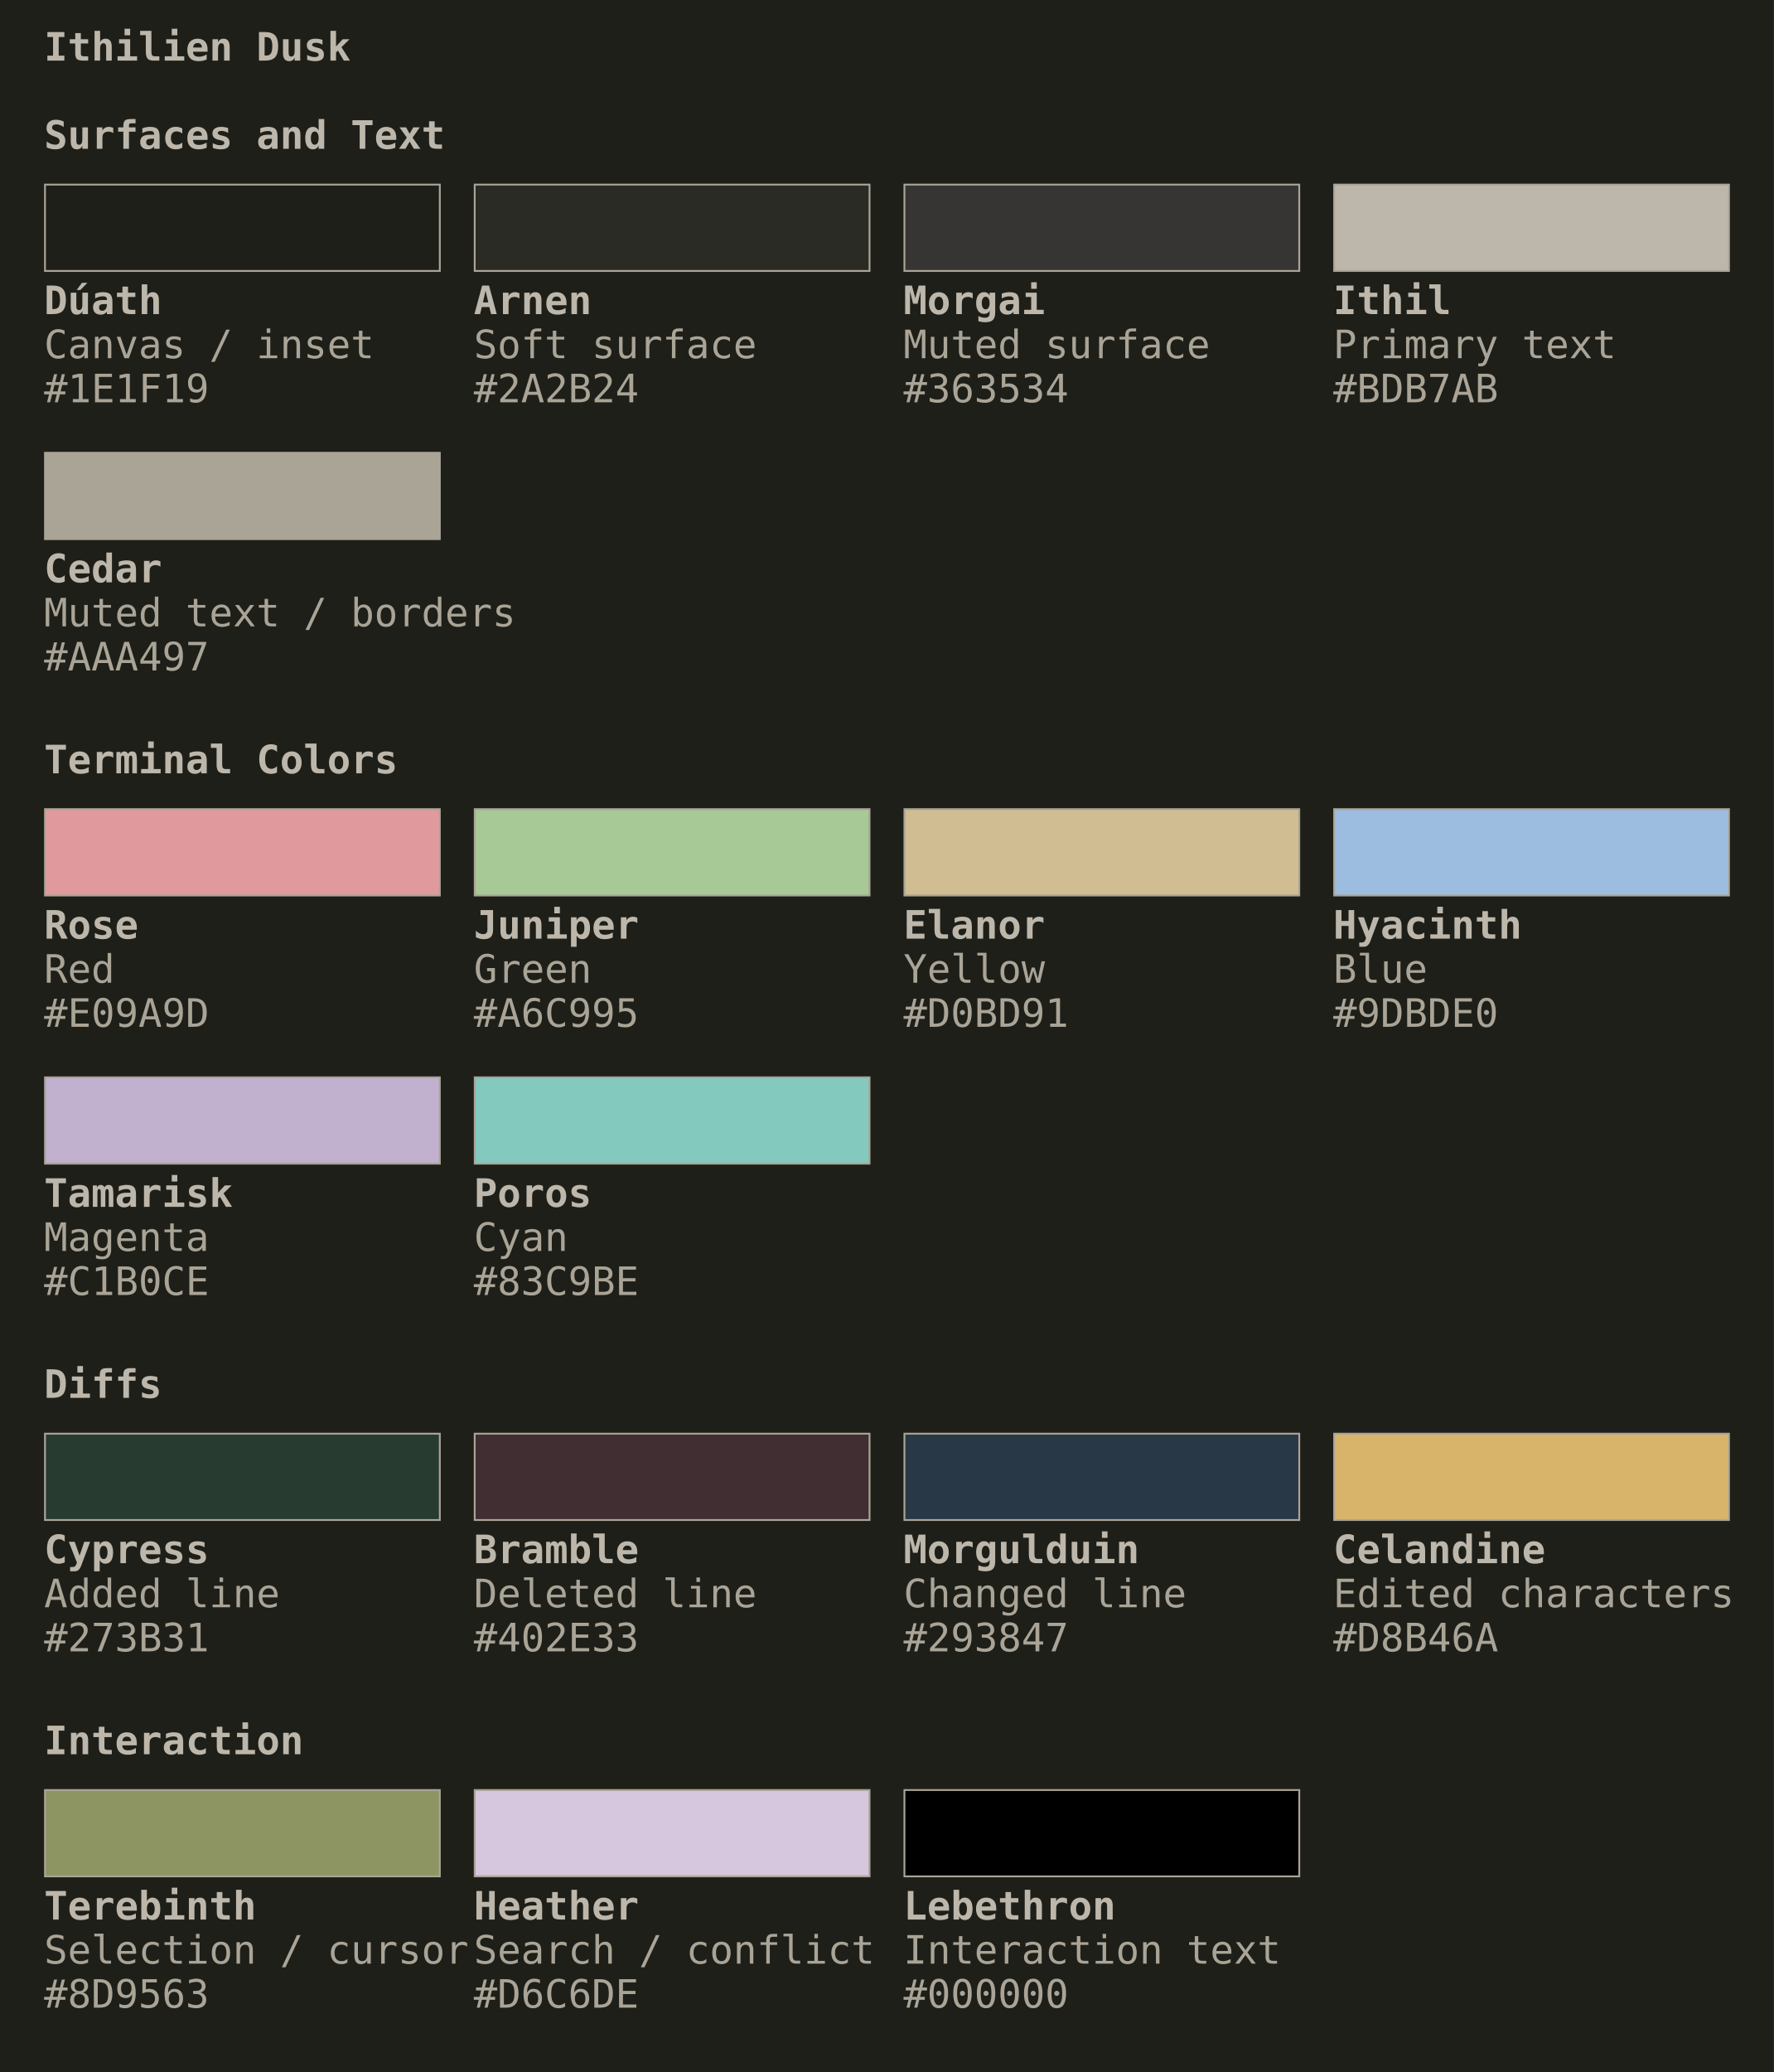
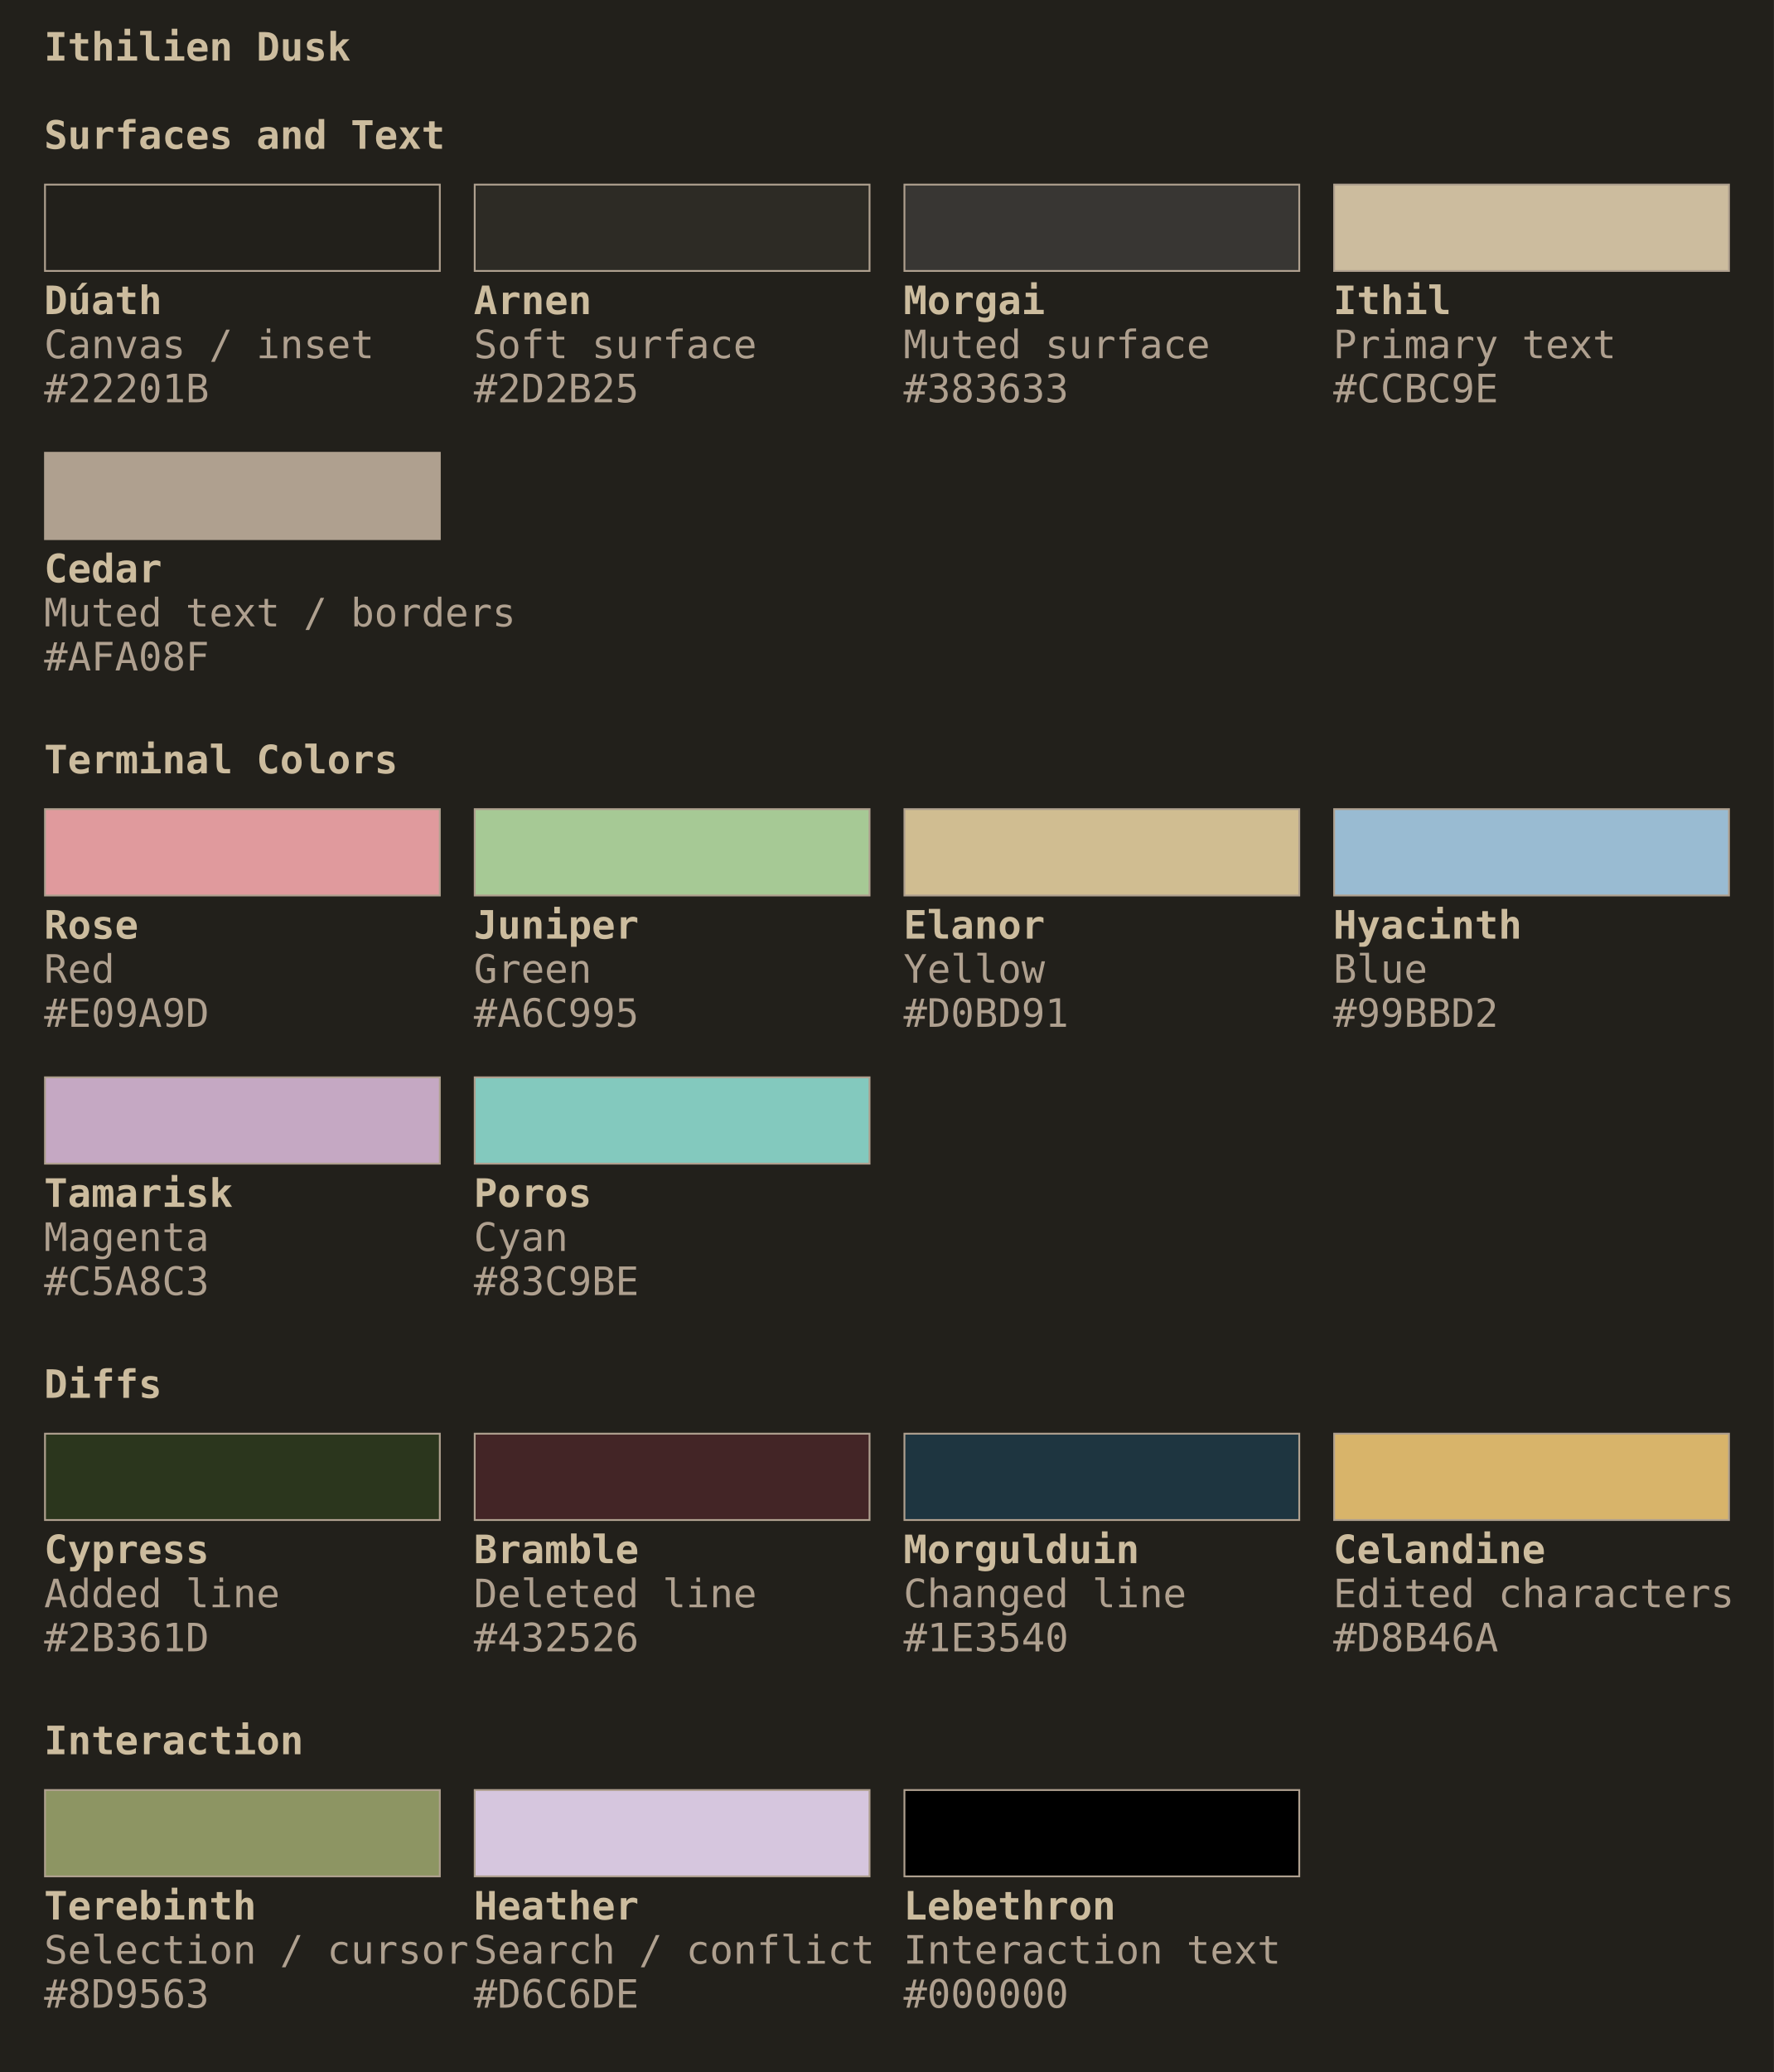
<svg xmlns="http://www.w3.org/2000/svg" xml:space="preserve" width="966" height="1128" viewBox="0 0 966 1128">
  <style>text{font-family:"Berkeley Mono Retina",monospace;font-size:16pt}</style>
-   <rect x="0" y="0" width="966" height="1128" fill="#1E1F19" />
-   <text x="24" y="33" fill="#BDB7AB" font-weight="700">Ithilien Dusk</text>
-   <text x="24" y="81" fill="#BDB7AB" font-weight="700">Surfaces and Text</text>
-   <rect x="24" y="100" width="216" height="48" fill="#AAA497" />
-   <rect x="25" y="101" width="214" height="46" fill="#1E1F19" />
-   <text x="24" y="171" fill="#BDB7AB" font-weight="700">Dúath</text>
-   <text x="24" y="195" fill="#AAA497">Canvas / inset</text>
-   <text x="24" y="219" fill="#AAA497">#1E1F19</text>
-   <rect x="258" y="100" width="216" height="48" fill="#AAA497" />
-   <rect x="259" y="101" width="214" height="46" fill="#2A2B24" />
-   <text x="258" y="171" fill="#BDB7AB" font-weight="700">Arnen</text>
-   <text x="258" y="195" fill="#AAA497">Soft surface</text>
-   <text x="258" y="219" fill="#AAA497">#2A2B24</text>
-   <rect x="492" y="100" width="216" height="48" fill="#AAA497" />
-   <rect x="493" y="101" width="214" height="46" fill="#363534" />
-   <text x="492" y="171" fill="#BDB7AB" font-weight="700">Morgai</text>
-   <text x="492" y="195" fill="#AAA497">Muted surface</text>
-   <text x="492" y="219" fill="#AAA497">#363534</text>
-   <rect x="726" y="100" width="216" height="48" fill="#AAA497" />
-   <rect x="727" y="101" width="214" height="46" fill="#BDB7AB" />
-   <text x="726" y="171" fill="#BDB7AB" font-weight="700">Ithil</text>
-   <text x="726" y="195" fill="#AAA497">Primary text</text>
-   <text x="726" y="219" fill="#AAA497">#BDB7AB</text>
-   <rect x="24" y="246" width="216" height="48" fill="#AAA497" />
-   <rect x="25" y="247" width="214" height="46" fill="#AAA497" />
-   <text x="24" y="317" fill="#BDB7AB" font-weight="700">Cedar</text>
-   <text x="24" y="341" fill="#AAA497">Muted text / borders</text>
-   <text x="24" y="365" fill="#AAA497">#AAA497</text>
-   <text x="24" y="421" fill="#BDB7AB" font-weight="700">Terminal Colors</text>
-   <rect x="24" y="440" width="216" height="48" fill="#AAA497" />
+   <rect x="0" y="0" width="966" height="1128" fill="#22201B" />
+   <text x="24" y="33" fill="#CCBC9E" font-weight="700">Ithilien Dusk</text>
+   <text x="24" y="81" fill="#CCBC9E" font-weight="700">Surfaces and Text</text>
+   <rect x="24" y="100" width="216" height="48" fill="#AFA08F" />
+   <rect x="25" y="101" width="214" height="46" fill="#22201B" />
+   <text x="24" y="171" fill="#CCBC9E" font-weight="700">Dúath</text>
+   <text x="24" y="195" fill="#AFA08F">Canvas / inset</text>
+   <text x="24" y="219" fill="#AFA08F">#22201B</text>
+   <rect x="258" y="100" width="216" height="48" fill="#AFA08F" />
+   <rect x="259" y="101" width="214" height="46" fill="#2D2B25" />
+   <text x="258" y="171" fill="#CCBC9E" font-weight="700">Arnen</text>
+   <text x="258" y="195" fill="#AFA08F">Soft surface</text>
+   <text x="258" y="219" fill="#AFA08F">#2D2B25</text>
+   <rect x="492" y="100" width="216" height="48" fill="#AFA08F" />
+   <rect x="493" y="101" width="214" height="46" fill="#383633" />
+   <text x="492" y="171" fill="#CCBC9E" font-weight="700">Morgai</text>
+   <text x="492" y="195" fill="#AFA08F">Muted surface</text>
+   <text x="492" y="219" fill="#AFA08F">#383633</text>
+   <rect x="726" y="100" width="216" height="48" fill="#AFA08F" />
+   <rect x="727" y="101" width="214" height="46" fill="#CCBC9E" />
+   <text x="726" y="171" fill="#CCBC9E" font-weight="700">Ithil</text>
+   <text x="726" y="195" fill="#AFA08F">Primary text</text>
+   <text x="726" y="219" fill="#AFA08F">#CCBC9E</text>
+   <rect x="24" y="246" width="216" height="48" fill="#AFA08F" />
+   <rect x="25" y="247" width="214" height="46" fill="#AFA08F" />
+   <text x="24" y="317" fill="#CCBC9E" font-weight="700">Cedar</text>
+   <text x="24" y="341" fill="#AFA08F">Muted text / borders</text>
+   <text x="24" y="365" fill="#AFA08F">#AFA08F</text>
+   <text x="24" y="421" fill="#CCBC9E" font-weight="700">Terminal Colors</text>
+   <rect x="24" y="440" width="216" height="48" fill="#AFA08F" />
  <rect x="25" y="441" width="214" height="46" fill="#E09A9D" />
-   <text x="24" y="511" fill="#BDB7AB" font-weight="700">Rose</text>
-   <text x="24" y="535" fill="#AAA497">Red</text>
-   <text x="24" y="559" fill="#AAA497">#E09A9D</text>
-   <rect x="258" y="440" width="216" height="48" fill="#AAA497" />
+   <text x="24" y="511" fill="#CCBC9E" font-weight="700">Rose</text>
+   <text x="24" y="535" fill="#AFA08F">Red</text>
+   <text x="24" y="559" fill="#AFA08F">#E09A9D</text>
+   <rect x="258" y="440" width="216" height="48" fill="#AFA08F" />
  <rect x="259" y="441" width="214" height="46" fill="#A6C995" />
-   <text x="258" y="511" fill="#BDB7AB" font-weight="700">Juniper</text>
-   <text x="258" y="535" fill="#AAA497">Green</text>
-   <text x="258" y="559" fill="#AAA497">#A6C995</text>
-   <rect x="492" y="440" width="216" height="48" fill="#AAA497" />
+   <text x="258" y="511" fill="#CCBC9E" font-weight="700">Juniper</text>
+   <text x="258" y="535" fill="#AFA08F">Green</text>
+   <text x="258" y="559" fill="#AFA08F">#A6C995</text>
+   <rect x="492" y="440" width="216" height="48" fill="#AFA08F" />
  <rect x="493" y="441" width="214" height="46" fill="#D0BD91" />
-   <text x="492" y="511" fill="#BDB7AB" font-weight="700">Elanor</text>
-   <text x="492" y="535" fill="#AAA497">Yellow</text>
-   <text x="492" y="559" fill="#AAA497">#D0BD91</text>
-   <rect x="726" y="440" width="216" height="48" fill="#AAA497" />
-   <rect x="727" y="441" width="214" height="46" fill="#9DBDE0" />
-   <text x="726" y="511" fill="#BDB7AB" font-weight="700">Hyacinth</text>
-   <text x="726" y="535" fill="#AAA497">Blue</text>
-   <text x="726" y="559" fill="#AAA497">#9DBDE0</text>
-   <rect x="24" y="586" width="216" height="48" fill="#AAA497" />
-   <rect x="25" y="587" width="214" height="46" fill="#C1B0CE" />
-   <text x="24" y="657" fill="#BDB7AB" font-weight="700">Tamarisk</text>
-   <text x="24" y="681" fill="#AAA497">Magenta</text>
-   <text x="24" y="705" fill="#AAA497">#C1B0CE</text>
-   <rect x="258" y="586" width="216" height="48" fill="#AAA497" />
+   <text x="492" y="511" fill="#CCBC9E" font-weight="700">Elanor</text>
+   <text x="492" y="535" fill="#AFA08F">Yellow</text>
+   <text x="492" y="559" fill="#AFA08F">#D0BD91</text>
+   <rect x="726" y="440" width="216" height="48" fill="#AFA08F" />
+   <rect x="727" y="441" width="214" height="46" fill="#99BBD2" />
+   <text x="726" y="511" fill="#CCBC9E" font-weight="700">Hyacinth</text>
+   <text x="726" y="535" fill="#AFA08F">Blue</text>
+   <text x="726" y="559" fill="#AFA08F">#99BBD2</text>
+   <rect x="24" y="586" width="216" height="48" fill="#AFA08F" />
+   <rect x="25" y="587" width="214" height="46" fill="#C5A8C3" />
+   <text x="24" y="657" fill="#CCBC9E" font-weight="700">Tamarisk</text>
+   <text x="24" y="681" fill="#AFA08F">Magenta</text>
+   <text x="24" y="705" fill="#AFA08F">#C5A8C3</text>
+   <rect x="258" y="586" width="216" height="48" fill="#AFA08F" />
  <rect x="259" y="587" width="214" height="46" fill="#83C9BE" />
-   <text x="258" y="657" fill="#BDB7AB" font-weight="700">Poros</text>
-   <text x="258" y="681" fill="#AAA497">Cyan</text>
-   <text x="258" y="705" fill="#AAA497">#83C9BE</text>
-   <text x="24" y="761" fill="#BDB7AB" font-weight="700">Diffs</text>
-   <rect x="24" y="780" width="216" height="48" fill="#AAA497" />
-   <rect x="25" y="781" width="214" height="46" fill="#273B31" />
-   <text x="24" y="851" fill="#BDB7AB" font-weight="700">Cypress</text>
-   <text x="24" y="875" fill="#AAA497">Added line</text>
-   <text x="24" y="899" fill="#AAA497">#273B31</text>
-   <rect x="258" y="780" width="216" height="48" fill="#AAA497" />
-   <rect x="259" y="781" width="214" height="46" fill="#402E33" />
-   <text x="258" y="851" fill="#BDB7AB" font-weight="700">Bramble</text>
-   <text x="258" y="875" fill="#AAA497">Deleted line</text>
-   <text x="258" y="899" fill="#AAA497">#402E33</text>
-   <rect x="492" y="780" width="216" height="48" fill="#AAA497" />
-   <rect x="493" y="781" width="214" height="46" fill="#293847" />
-   <text x="492" y="851" fill="#BDB7AB" font-weight="700">Morgulduin</text>
-   <text x="492" y="875" fill="#AAA497">Changed line</text>
-   <text x="492" y="899" fill="#AAA497">#293847</text>
-   <rect x="726" y="780" width="216" height="48" fill="#AAA497" />
+   <text x="258" y="657" fill="#CCBC9E" font-weight="700">Poros</text>
+   <text x="258" y="681" fill="#AFA08F">Cyan</text>
+   <text x="258" y="705" fill="#AFA08F">#83C9BE</text>
+   <text x="24" y="761" fill="#CCBC9E" font-weight="700">Diffs</text>
+   <rect x="24" y="780" width="216" height="48" fill="#AFA08F" />
+   <rect x="25" y="781" width="214" height="46" fill="#2B361D" />
+   <text x="24" y="851" fill="#CCBC9E" font-weight="700">Cypress</text>
+   <text x="24" y="875" fill="#AFA08F">Added line</text>
+   <text x="24" y="899" fill="#AFA08F">#2B361D</text>
+   <rect x="258" y="780" width="216" height="48" fill="#AFA08F" />
+   <rect x="259" y="781" width="214" height="46" fill="#432526" />
+   <text x="258" y="851" fill="#CCBC9E" font-weight="700">Bramble</text>
+   <text x="258" y="875" fill="#AFA08F">Deleted line</text>
+   <text x="258" y="899" fill="#AFA08F">#432526</text>
+   <rect x="492" y="780" width="216" height="48" fill="#AFA08F" />
+   <rect x="493" y="781" width="214" height="46" fill="#1E3540" />
+   <text x="492" y="851" fill="#CCBC9E" font-weight="700">Morgulduin</text>
+   <text x="492" y="875" fill="#AFA08F">Changed line</text>
+   <text x="492" y="899" fill="#AFA08F">#1E3540</text>
+   <rect x="726" y="780" width="216" height="48" fill="#AFA08F" />
  <rect x="727" y="781" width="214" height="46" fill="#D8B46A" />
-   <text x="726" y="851" fill="#BDB7AB" font-weight="700">Celandine</text>
-   <text x="726" y="875" fill="#AAA497">Edited characters</text>
-   <text x="726" y="899" fill="#AAA497">#D8B46A</text>
-   <text x="24" y="955" fill="#BDB7AB" font-weight="700">Interaction</text>
-   <rect x="24" y="974" width="216" height="48" fill="#AAA497" />
+   <text x="726" y="851" fill="#CCBC9E" font-weight="700">Celandine</text>
+   <text x="726" y="875" fill="#AFA08F">Edited characters</text>
+   <text x="726" y="899" fill="#AFA08F">#D8B46A</text>
+   <text x="24" y="955" fill="#CCBC9E" font-weight="700">Interaction</text>
+   <rect x="24" y="974" width="216" height="48" fill="#AFA08F" />
  <rect x="25" y="975" width="214" height="46" fill="#8D9563" />
-   <text x="24" y="1045" fill="#BDB7AB" font-weight="700">Terebinth</text>
-   <text x="24" y="1069" fill="#AAA497">Selection / cursor</text>
-   <text x="24" y="1093" fill="#AAA497">#8D9563</text>
-   <rect x="258" y="974" width="216" height="48" fill="#AAA497" />
+   <text x="24" y="1045" fill="#CCBC9E" font-weight="700">Terebinth</text>
+   <text x="24" y="1069" fill="#AFA08F">Selection / cursor</text>
+   <text x="24" y="1093" fill="#AFA08F">#8D9563</text>
+   <rect x="258" y="974" width="216" height="48" fill="#AFA08F" />
  <rect x="259" y="975" width="214" height="46" fill="#D6C6DE" />
-   <text x="258" y="1045" fill="#BDB7AB" font-weight="700">Heather</text>
-   <text x="258" y="1069" fill="#AAA497">Search / conflict</text>
-   <text x="258" y="1093" fill="#AAA497">#D6C6DE</text>
-   <rect x="492" y="974" width="216" height="48" fill="#AAA497" />
+   <text x="258" y="1045" fill="#CCBC9E" font-weight="700">Heather</text>
+   <text x="258" y="1069" fill="#AFA08F">Search / conflict</text>
+   <text x="258" y="1093" fill="#AFA08F">#D6C6DE</text>
+   <rect x="492" y="974" width="216" height="48" fill="#AFA08F" />
  <rect x="493" y="975" width="214" height="46" fill="#000000" />
-   <text x="492" y="1045" fill="#BDB7AB" font-weight="700">Lebethron</text>
-   <text x="492" y="1069" fill="#AAA497">Interaction text</text>
-   <text x="492" y="1093" fill="#AAA497">#000000</text>
+   <text x="492" y="1045" fill="#CCBC9E" font-weight="700">Lebethron</text>
+   <text x="492" y="1069" fill="#AFA08F">Interaction text</text>
+   <text x="492" y="1093" fill="#AFA08F">#000000</text>
</svg>
